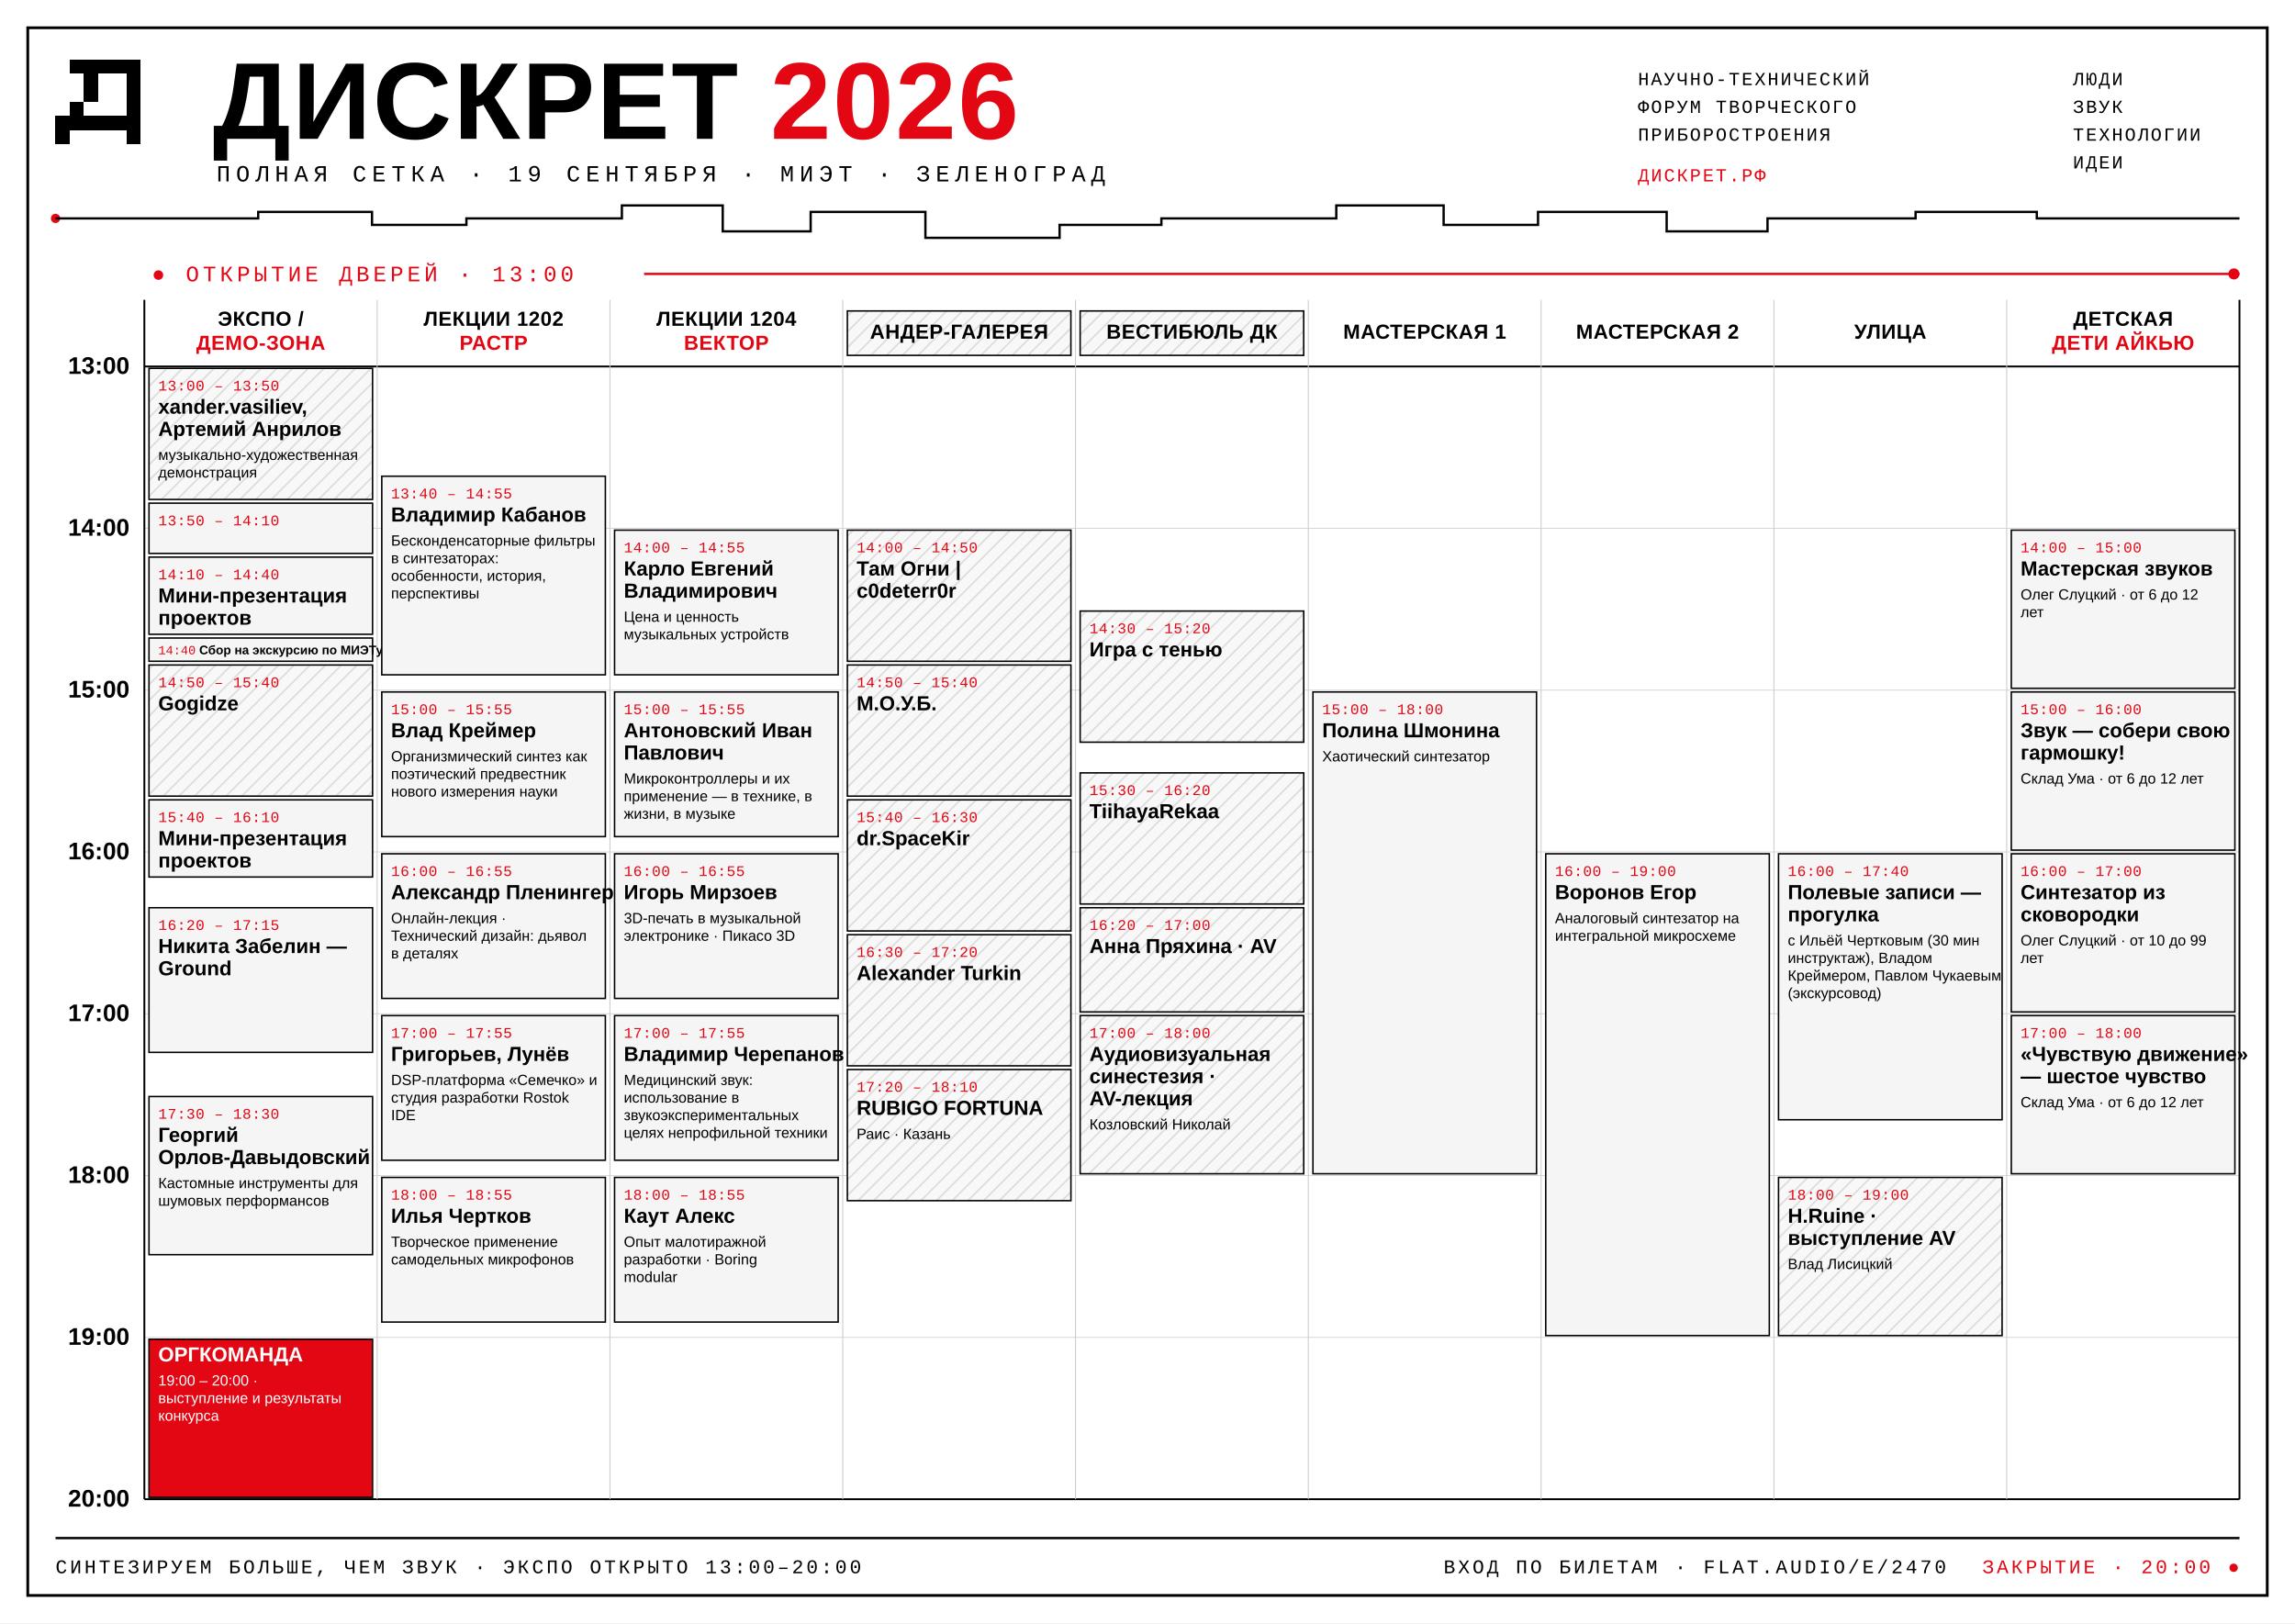
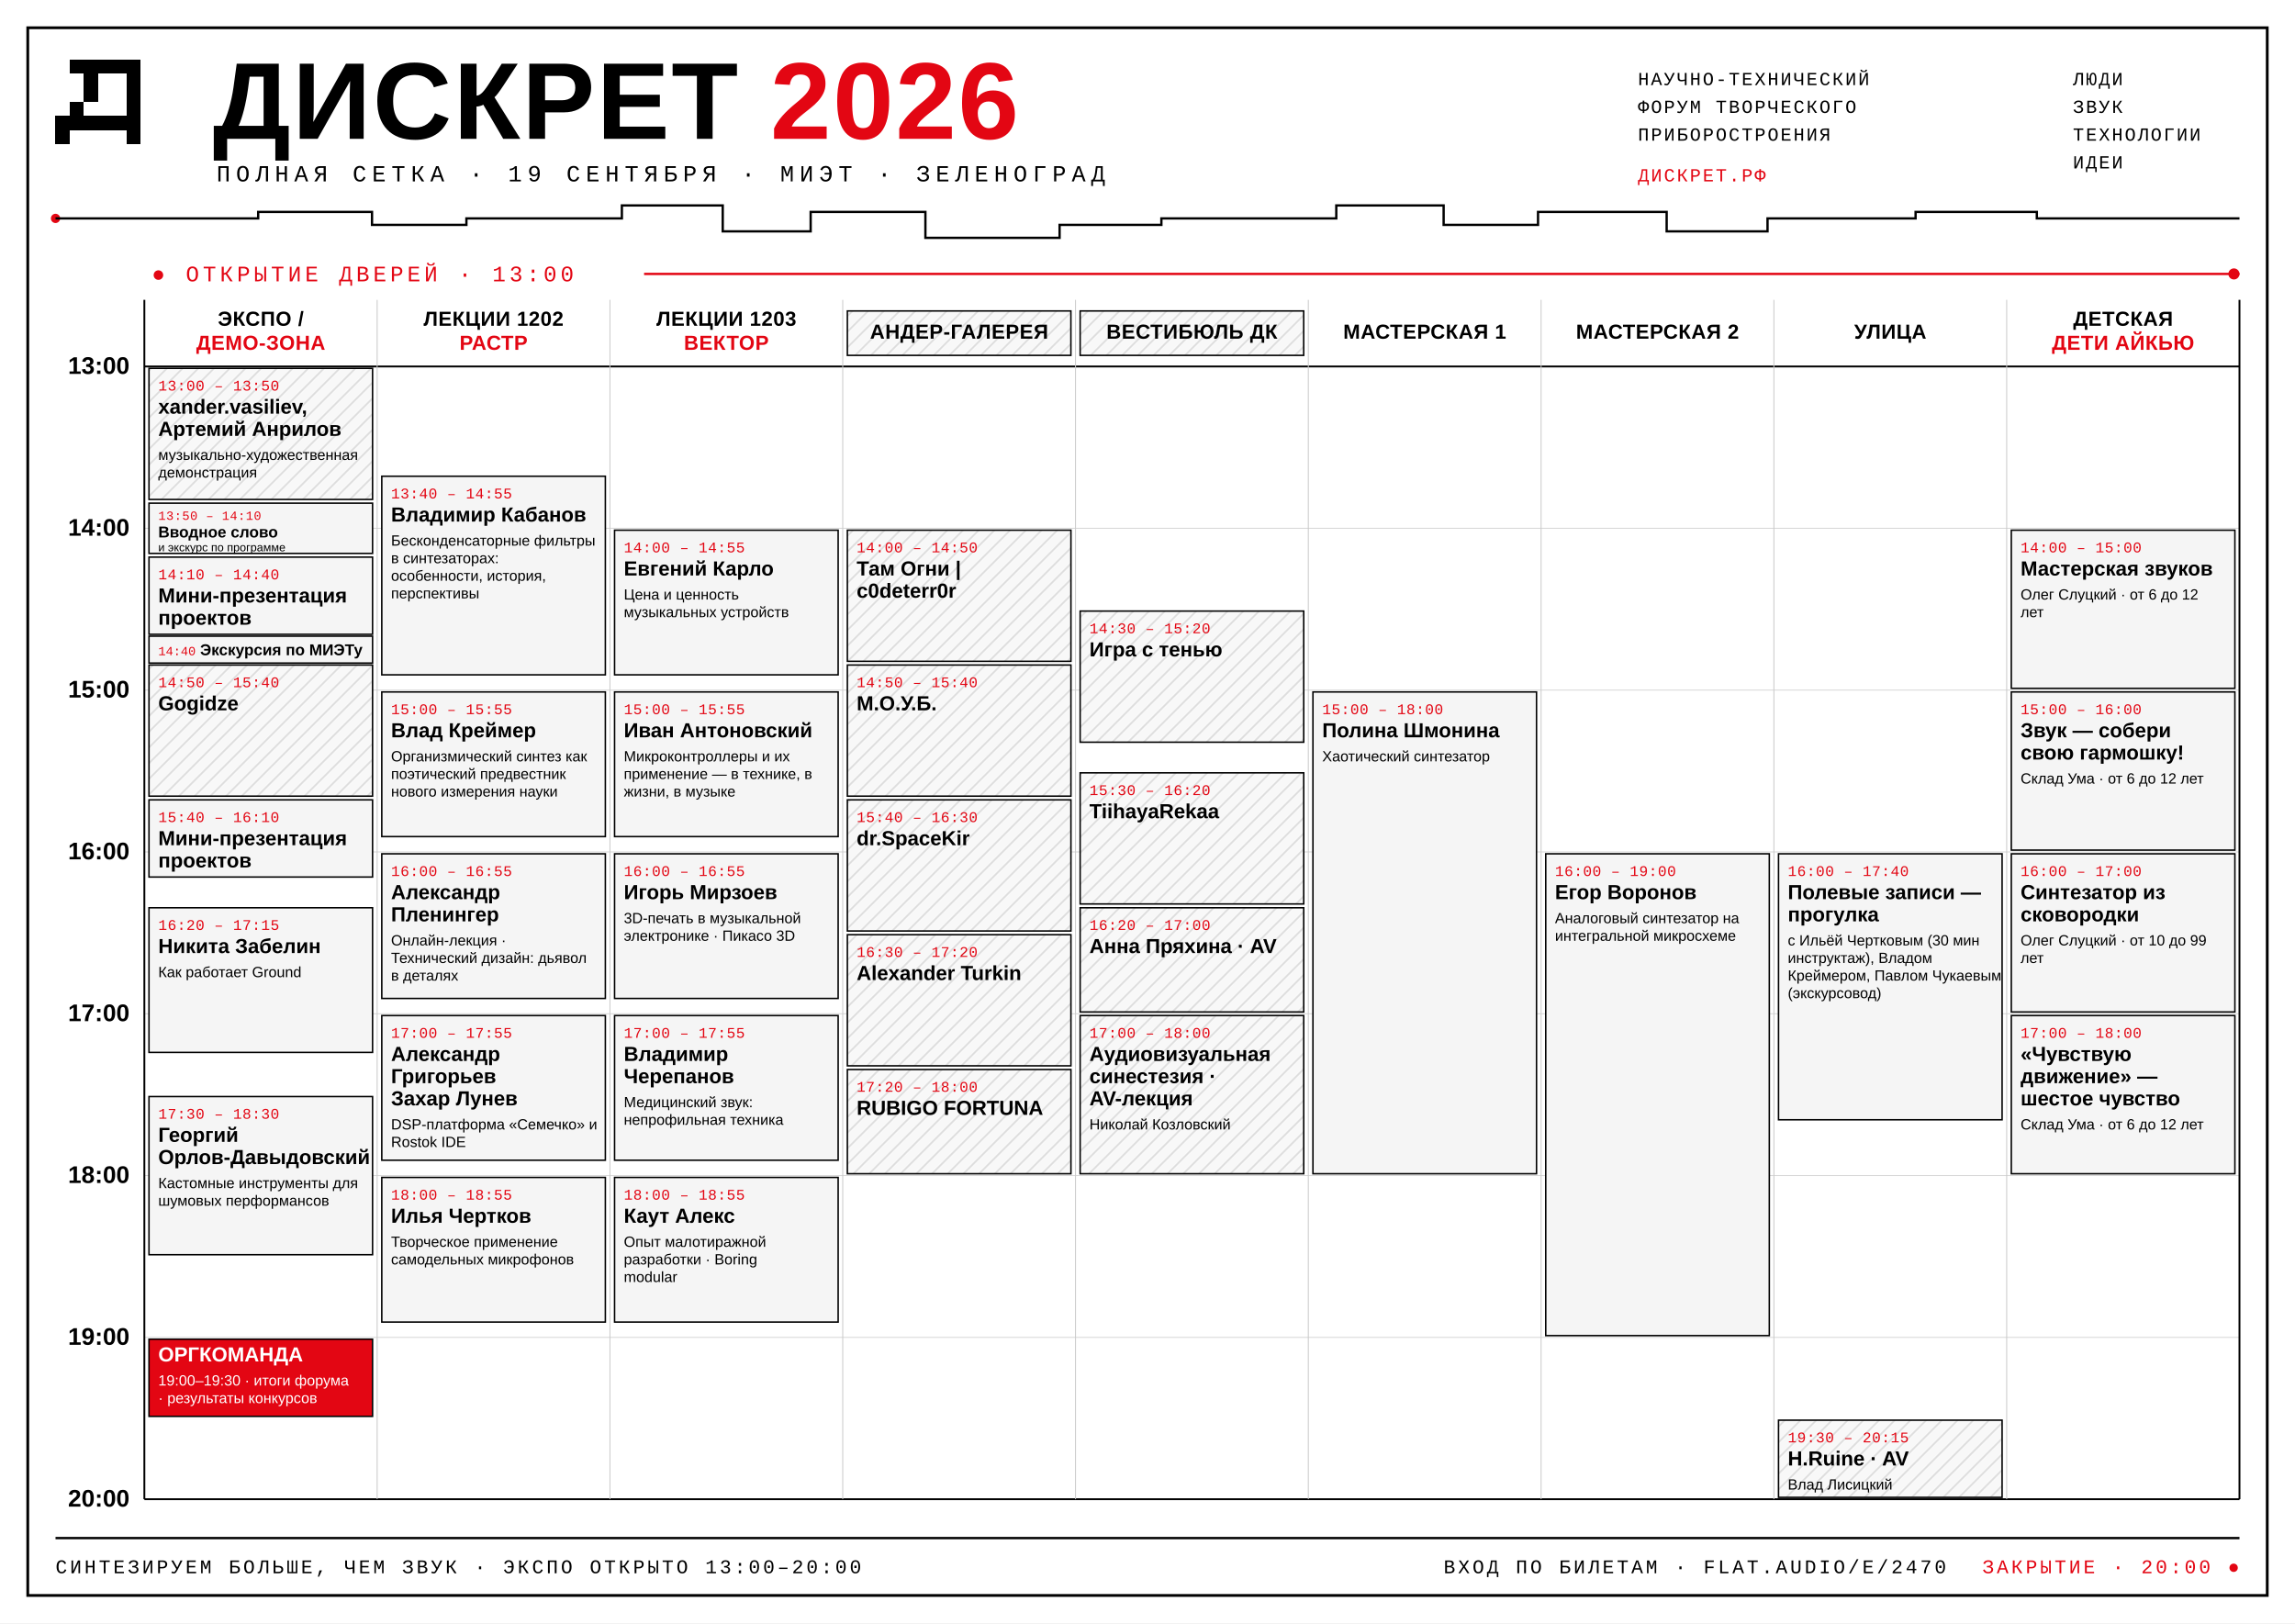
<svg xmlns="http://www.w3.org/2000/svg" width="2480" height="1754" viewBox="0 0 2480 1754" fill="none" font-family="'Arial Narrow','Helvetica Neue',Arial,sans-serif">
  <defs>
    <g id="logoD" shape-rendering="crispEdges" transform="scale(0.66667)">
      <rect x="10" y="0" width="2" height="12" />
      <rect x="2" y="0" width="8" height="2" />
      <rect x="4" y="2" width="2" height="4" />
      <rect x="2" y="6" width="2" height="2" />
      <rect x="0" y="8" width="12" height="2" />
      <rect x="0" y="10" width="2" height="2" />
    </g>
    <pattern id="th" width="12" height="12" patternTransform="rotate(45)" patternUnits="userSpaceOnUse">
      <rect width="12" height="12" fill="#f8f8f8" />
      <line x1="0" y1="0" x2="0" y2="12" stroke="#e0e0e0" stroke-width="4" />
    </pattern>
  </defs>
  <rect width="2480" height="1754" fill="#FFFFFF" />
  <rect x="30" y="30" width="2420" height="1694" fill="none" stroke="#000" stroke-width="3" />
  <use href="#logoD" fill="#000" transform="translate(60,64) scale(11.5)" />
  <text x="230" y="150" font-weight="800" font-size="118" letter-spacing="2" fill="#000">ДИСКРЕТ <tspan fill="#E30613">2026</tspan>
  </text>
  <text x="234" y="196" font-family="'Courier New',monospace" font-size="25" letter-spacing="6" fill="#000">ПОЛНАЯ СЕТКА · 19 СЕНТЯБРЯ · МИЭТ · ЗЕЛЕНОГРАД</text>
  <text x="1770" y="92" font-family="'Courier New',monospace" font-size="20" letter-spacing="2" fill="#000">НАУЧНО-ТЕХНИЧЕСКИЙ</text>
  <text x="1770" y="122" font-family="'Courier New',monospace" font-size="20" letter-spacing="2" fill="#000">ФОРУМ ТВОРЧЕСКОГО</text>
  <text x="1770" y="152" font-family="'Courier New',monospace" font-size="20" letter-spacing="2" fill="#000">ПРИБОРОСТРОЕНИЯ</text>
  <text x="1770" y="196" font-family="'Courier New',monospace" font-size="20" letter-spacing="2" fill="#E30613">ДИСКРЕТ.РФ</text>
  <text x="2240" y="92" font-family="'Courier New',monospace" font-size="20" letter-spacing="2" fill="#000">ЛЮДИ</text>
  <text x="2240" y="122" font-family="'Courier New',monospace" font-size="20" letter-spacing="2" fill="#000">ЗВУК</text>
  <text x="2240" y="152" font-family="'Courier New',monospace" font-size="20" letter-spacing="2" fill="#000">ТЕХНОЛОГИИ</text>
  <text x="2240" y="182" font-family="'Courier New',monospace" font-size="20" letter-spacing="2" fill="#000">ИДЕИ</text>
  <circle cx="60" cy="236" r="5" fill="#E30613" />
  <polyline points="60,236 279,236 279,229 402,229 402,243 504,243 504,236 672,236 672,222 781,222 781,250 876,250 876,229 1000,229 1000,257 1145,257 1145,243 1255,243 1255,236 1444,236 1444,222 1560,222 1560,243 1662,243 1662,229 1801,229 1801,250 1910,250 1910,236 2070,236 2070,229 2201,229 2201,236 2420,236" fill="none" stroke="#000" stroke-width="2.5" />
  <text x="164" y="304" font-family="'Courier New',monospace" font-size="24" letter-spacing="4" fill="#E30613">● ОТКРЫТИЕ ДВЕРЕЙ · 13:00</text>
  <line x1="696" y1="296" x2="2420" y2="296" stroke="#E30613" stroke-width="2.5" />
  <circle cx="2414" cy="296" r="6" fill="#E30613" />
  <line x1="156" y1="396" x2="2420" y2="396" stroke="#000" stroke-width="2" />
  <text x="140" y="404" text-anchor="end" font-weight="800" font-size="26" fill="#000">13:00</text>
  <line x1="156" y1="570.857" x2="2420" y2="570.857" stroke="#d6d6d6" stroke-width="1" />
  <text x="140" y="578.857" text-anchor="end" font-weight="800" font-size="26" fill="#000">14:00</text>
  <line x1="156" y1="745.714" x2="2420" y2="745.714" stroke="#d6d6d6" stroke-width="1" />
  <text x="140" y="753.714" text-anchor="end" font-weight="800" font-size="26" fill="#000">15:00</text>
  <line x1="156" y1="920.571" x2="2420" y2="920.571" stroke="#d6d6d6" stroke-width="1" />
  <text x="140" y="928.571" text-anchor="end" font-weight="800" font-size="26" fill="#000">16:00</text>
  <line x1="156" y1="1095.429" x2="2420" y2="1095.429" stroke="#d6d6d6" stroke-width="1" />
  <text x="140" y="1103.429" text-anchor="end" font-weight="800" font-size="26" fill="#000">17:00</text>
  <line x1="156" y1="1270.286" x2="2420" y2="1270.286" stroke="#d6d6d6" stroke-width="1" />
  <text x="140" y="1278.286" text-anchor="end" font-weight="800" font-size="26" fill="#000">18:00</text>
  <line x1="156" y1="1445.143" x2="2420" y2="1445.143" stroke="#d6d6d6" stroke-width="1" />
  <text x="140" y="1453.143" text-anchor="end" font-weight="800" font-size="26" fill="#000">19:00</text>
  <line x1="156" y1="1620" x2="2420" y2="1620" stroke="#000" stroke-width="2" />
  <text x="140" y="1628" text-anchor="end" font-weight="800" font-size="26" fill="#000">20:00</text>
  <line x1="156" y1="324" x2="156" y2="1620" stroke="#000" stroke-width="2" />
  <line x1="407.556" y1="324" x2="407.556" y2="1620" stroke="#c9c9c9" stroke-width="1" />
  <line x1="659.111" y1="324" x2="659.111" y2="1620" stroke="#c9c9c9" stroke-width="1" />
  <line x1="910.667" y1="324" x2="910.667" y2="1620" stroke="#c9c9c9" stroke-width="1" />
  <line x1="1162.222" y1="324" x2="1162.222" y2="1620" stroke="#c9c9c9" stroke-width="1" />
  <line x1="1413.778" y1="324" x2="1413.778" y2="1620" stroke="#c9c9c9" stroke-width="1" />
  <line x1="1665.333" y1="324" x2="1665.333" y2="1620" stroke="#c9c9c9" stroke-width="1" />
  <line x1="1916.889" y1="324" x2="1916.889" y2="1620" stroke="#c9c9c9" stroke-width="1" />
  <line x1="2168.444" y1="324" x2="2168.444" y2="1620" stroke="#c9c9c9" stroke-width="1" />
  <line x1="2420" y1="324" x2="2420" y2="1620" stroke="#000" stroke-width="2" />
  <text x="281.778" y="352" text-anchor="middle" font-weight="800" font-size="22" letter-spacing="0.5" fill="#000">ЭКСПО /</text>
  <text x="281.778" y="378" text-anchor="middle" font-weight="800" font-size="22" letter-spacing="0.5" fill="#E30613">ДЕМО-ЗОНА</text>
  <text x="533.333" y="352" text-anchor="middle" font-weight="800" font-size="22" letter-spacing="0.5" fill="#000">ЛЕКЦИИ 1202</text>
  <text x="533.333" y="378" text-anchor="middle" font-weight="800" font-size="22" letter-spacing="0.5" fill="#E30613">РАСТР</text>
-   <text x="784.889" y="352" text-anchor="middle" font-weight="800" font-size="22" letter-spacing="0.5" fill="#000">ЛЕКЦИИ 1204</text>
+   <text x="784.889" y="352" text-anchor="middle" font-weight="800" font-size="22" letter-spacing="0.5" fill="#000">ЛЕКЦИИ 1203</text>
  <text x="784.889" y="378" text-anchor="middle" font-weight="800" font-size="22" letter-spacing="0.5" fill="#E30613">ВЕКТОР</text>
  <rect x="915.667" y="336" width="241.556" height="48" fill="url(#th)" stroke="#000" stroke-width="1.6" />
  <text x="1036.444" y="366" text-anchor="middle" font-weight="800" font-size="22" letter-spacing="0.5" fill="#000">АНДЕР-ГАЛЕРЕЯ</text>
  <rect x="1167.222" y="336" width="241.556" height="48" fill="url(#th)" stroke="#000" stroke-width="1.6" />
  <text x="1288" y="366" text-anchor="middle" font-weight="800" font-size="22" letter-spacing="0.5" fill="#000">ВЕСТИБЮЛЬ ДК</text>
  <text x="1539.556" y="366" text-anchor="middle" font-weight="800" font-size="22" letter-spacing="0.5" fill="#000">МАСТЕРСКАЯ 1</text>
  <text x="1791.111" y="366" text-anchor="middle" font-weight="800" font-size="22" letter-spacing="0.5" fill="#000">МАСТЕРСКАЯ 2</text>
  <text x="2042.667" y="366" text-anchor="middle" font-weight="800" font-size="22" letter-spacing="0.5" fill="#000">УЛИЦА</text>
  <text x="2294.222" y="352" text-anchor="middle" font-weight="800" font-size="22" letter-spacing="0.5" fill="#000">ДЕТСКАЯ</text>
  <text x="2294.222" y="378" text-anchor="middle" font-weight="800" font-size="22" letter-spacing="0.5" fill="#E30613">ДЕТИ АЙКЬЮ</text>
-   <rect x="161" y="398" width="241.6" height="141.7" fill="url(#th)" stroke="#000" stroke-width="1.6" />
+   <rect x="161" y="398.0" width="241.6" height="141.7" fill="url(#th)" stroke="#000" stroke-width="1.6" />
  <text x="171" y="422" font-family="'Courier New',monospace" font-size="16" letter-spacing="0.5" fill="#E30613">13:00 – 13:50</text>
  <text x="171" y="447" font-weight="800" font-size="22" fill="#000">xander.vasiliev,</text>
  <text x="171" y="471" font-weight="800" font-size="22" fill="#000">Артемий Анрилов</text>
  <text x="171" y="497" font-size="16" fill="#000">музыкально-художественная</text>
  <text x="171" y="516" font-size="16" fill="#000">демонстрация</text>
-   <rect x="161" y="543.714" width="241.6" height="54.3" fill="#f5f5f5" stroke="#000" stroke-width="1.6" />
-   <text x="171" y="567.714" font-family="'Courier New',monospace" font-size="16" letter-spacing="0.5" fill="#E30613">13:50 – 14:10</text>
-   <rect x="161" y="602" width="241.6" height="83.4" fill="#f5f5f5" stroke="#000" stroke-width="1.6" />
+   <rect x="161" y="543.7" width="241.6" height="54.3" fill="#f5f5f5" stroke="#000" stroke-width="1.6" />
+   <text x="171" y="561.714" font-family="'Courier New',monospace" font-size="13.5" letter-spacing="0.5" fill="#E30613">13:50 – 14:10</text>
+   <text x="171" y="580.714" font-weight="800" font-size="17" fill="#000">Вводное слово</text>
+   <text x="171" y="595.714" font-size="12.5" fill="#000">и экскурс по программе</text>
+   <rect x="161" y="602.0" width="241.6" height="83.4" fill="#f5f5f5" stroke="#000" stroke-width="1.6" />
  <text x="171" y="626" font-family="'Courier New',monospace" font-size="16" letter-spacing="0.5" fill="#E30613">14:10 – 14:40</text>
  <text x="171" y="651" font-weight="800" font-size="22" fill="#000">Мини-презентация</text>
  <text x="171" y="675" font-weight="800" font-size="22" fill="#000">проектов</text>
-   <rect x="161" y="689.429" width="241.6" height="25.1" fill="#f5f5f5" stroke="#000" stroke-width="1.6" />
-   <text x="171" y="707" font-weight="800" font-size="13.5" fill="#000">
-     <tspan font-family="'Courier New',monospace" font-weight="400" fill="#E30613">14:40</tspan> Сбор на экскурсию по МИЭТу</text>
-   <rect x="161" y="718.571" width="241.6" height="141.7" fill="url(#th)" stroke="#000" stroke-width="1.6" />
+   <rect x="161" y="687.4" width="241.6" height="29.1" fill="#f5f5f5" stroke="#000" stroke-width="1.6" />
+   <text x="171" y="708" font-weight="800" font-size="17" fill="#000">
+     <tspan font-family="'Courier New',monospace" font-weight="400" font-size="13.5" fill="#E30613">14:40</tspan> Экскурсия по МИЭТу</text>
+   <rect x="161" y="718.6" width="241.6" height="141.7" fill="url(#th)" stroke="#000" stroke-width="1.6" />
  <text x="171" y="742.571" font-family="'Courier New',monospace" font-size="16" letter-spacing="0.5" fill="#E30613">14:50 – 15:40</text>
  <text x="171" y="767.571" font-weight="800" font-size="22" fill="#000">Gogidze</text>
-   <rect x="161" y="864.286" width="241.6" height="83.4" fill="#f5f5f5" stroke="#000" stroke-width="1.6" />
+   <rect x="161" y="864.3" width="241.6" height="83.4" fill="#f5f5f5" stroke="#000" stroke-width="1.6" />
  <text x="171" y="888.286" font-family="'Courier New',monospace" font-size="16" letter-spacing="0.5" fill="#E30613">15:40 – 16:10</text>
  <text x="171" y="913.286" font-weight="800" font-size="22" fill="#000">Мини-презентация</text>
  <text x="171" y="937.286" font-weight="800" font-size="22" fill="#000">проектов</text>
-   <rect x="161" y="980.857" width="241.6" height="156.3" fill="#f5f5f5" stroke="#000" stroke-width="1.6" />
+   <rect x="161" y="980.9" width="241.6" height="156.3" fill="#f5f5f5" stroke="#000" stroke-width="1.6" />
  <text x="171" y="1004.857" font-family="'Courier New',monospace" font-size="16" letter-spacing="0.5" fill="#E30613">16:20 – 17:15</text>
-   <text x="171" y="1029.857" font-weight="800" font-size="22" fill="#000">Никита Забелин —</text>
-   <text x="171" y="1053.857" font-weight="800" font-size="22" fill="#000">Ground</text>
-   <rect x="161" y="1184.857" width="241.6" height="170.9" fill="#f5f5f5" stroke="#000" stroke-width="1.6" />
+   <text x="171" y="1029.857" font-weight="800" font-size="22" fill="#000">Никита Забелин</text>
+   <text x="171" y="1055.857" font-size="16" fill="#000">Как работает Ground</text>
+   <rect x="161" y="1184.9" width="241.6" height="170.9" fill="#f5f5f5" stroke="#000" stroke-width="1.6" />
  <text x="171" y="1208.857" font-family="'Courier New',monospace" font-size="16" letter-spacing="0.5" fill="#E30613">17:30 – 18:30</text>
  <text x="171" y="1233.857" font-weight="800" font-size="22" fill="#000">Георгий</text>
  <text x="171" y="1257.857" font-weight="800" font-size="22" fill="#000">Орлов-Давыдовский</text>
  <text x="171" y="1283.857" font-size="16" fill="#000">Кастомные инструменты для</text>
  <text x="171" y="1302.857" font-size="16" fill="#000">шумовых перформансов</text>
-   <rect x="161" y="1447.143" width="241.6" height="170.9" fill="#E30613" stroke="#000" stroke-width="1.6" />
+   <rect x="161" y="1447.1" width="241.6" height="83.4" fill="#E30613" stroke="#000" stroke-width="1.6" />
  <text x="171" y="1471.143" font-weight="800" font-size="22" fill="#FFF">ОРГКОМАНДА</text>
-   <text x="171" y="1497.143" font-size="16" fill="#FFF">19:00 – 20:00 ·</text>
-   <text x="171" y="1516.143" font-size="16" fill="#FFF">выступление и результаты</text>
-   <text x="171" y="1535.143" font-size="16" fill="#FFF">конкурса</text>
-   <rect x="412.556" y="514.571" width="241.6" height="214.6" fill="#f5f5f5" stroke="#000" stroke-width="1.6" />
+   <text x="171" y="1497.143" font-size="16" fill="#FFF">19:00–19:30 · итоги форума</text>
+   <text x="171" y="1516.143" font-size="16" fill="#FFF">· результаты конкурсов</text>
+   <rect x="412.556" y="514.6" width="241.6" height="214.6" fill="#f5f5f5" stroke="#000" stroke-width="1.6" />
  <text x="422.556" y="538.571" font-family="'Courier New',monospace" font-size="16" letter-spacing="0.5" fill="#E30613">13:40 – 14:55</text>
  <text x="422.556" y="563.571" font-weight="800" font-size="22" fill="#000">Владимир Кабанов</text>
  <text x="422.556" y="589.571" font-size="16" fill="#000">Бесконденсаторные фильтры</text>
  <text x="422.556" y="608.571" font-size="16" fill="#000">в синтезаторах:</text>
  <text x="422.556" y="627.571" font-size="16" fill="#000">особенности, история,</text>
  <text x="422.556" y="646.571" font-size="16" fill="#000">перспективы</text>
-   <rect x="412.556" y="747.714" width="241.6" height="156.3" fill="#f5f5f5" stroke="#000" stroke-width="1.6" />
+   <rect x="412.556" y="747.7" width="241.6" height="156.3" fill="#f5f5f5" stroke="#000" stroke-width="1.6" />
  <text x="422.556" y="771.714" font-family="'Courier New',monospace" font-size="16" letter-spacing="0.5" fill="#E30613">15:00 – 15:55</text>
  <text x="422.556" y="796.714" font-weight="800" font-size="22" fill="#000">Влад Креймер</text>
  <text x="422.556" y="822.714" font-size="16" fill="#000">Организмический синтез как</text>
  <text x="422.556" y="841.714" font-size="16" fill="#000">поэтический предвестник</text>
  <text x="422.556" y="860.714" font-size="16" fill="#000">нового измерения науки</text>
-   <rect x="412.556" y="922.571" width="241.6" height="156.3" fill="#f5f5f5" stroke="#000" stroke-width="1.6" />
+   <rect x="412.556" y="922.6" width="241.6" height="156.3" fill="#f5f5f5" stroke="#000" stroke-width="1.6" />
  <text x="422.556" y="946.571" font-family="'Courier New',monospace" font-size="16" letter-spacing="0.5" fill="#E30613">16:00 – 16:55</text>
-   <text x="422.556" y="971.571" font-weight="800" font-size="22" fill="#000">Александр Пленингер</text>
-   <text x="422.556" y="997.571" font-size="16" fill="#000">Онлайн-лекция ·</text>
-   <text x="422.556" y="1016.571" font-size="16" fill="#000">Технический дизайн: дьявол</text>
-   <text x="422.556" y="1035.571" font-size="16" fill="#000">в деталях</text>
-   <rect x="412.556" y="1097.429" width="241.6" height="156.3" fill="#f5f5f5" stroke="#000" stroke-width="1.6" />
+   <text x="422.556" y="971.571" font-weight="800" font-size="22" fill="#000">Александр</text>
+   <text x="422.556" y="995.571" font-weight="800" font-size="22" fill="#000">Пленингер</text>
+   <text x="422.556" y="1021.571" font-size="16" fill="#000">Онлайн-лекция ·</text>
+   <text x="422.556" y="1040.571" font-size="16" fill="#000">Технический дизайн: дьявол</text>
+   <text x="422.556" y="1059.571" font-size="16" fill="#000">в деталях</text>
+   <rect x="412.556" y="1097.4" width="241.6" height="156.3" fill="#f5f5f5" stroke="#000" stroke-width="1.6" />
  <text x="422.556" y="1121.429" font-family="'Courier New',monospace" font-size="16" letter-spacing="0.5" fill="#E30613">17:00 – 17:55</text>
-   <text x="422.556" y="1146.429" font-weight="800" font-size="22" fill="#000">Григорьев, Лунёв</text>
-   <text x="422.556" y="1172.429" font-size="16" fill="#000">DSP-платформа «Семечко» и</text>
-   <text x="422.556" y="1191.429" font-size="16" fill="#000">студия разработки Rostok</text>
-   <text x="422.556" y="1210.429" font-size="16" fill="#000">IDE</text>
-   <rect x="412.556" y="1272.286" width="241.6" height="156.3" fill="#f5f5f5" stroke="#000" stroke-width="1.6" />
+   <text x="422.556" y="1146.429" font-weight="800" font-size="22" fill="#000">Александр</text>
+   <text x="422.556" y="1170.429" font-weight="800" font-size="22" fill="#000">Григорьев</text>
+   <text x="422.556" y="1194.429" font-weight="800" font-size="22" fill="#000">Захар Лунев</text>
+   <text x="422.556" y="1220.429" font-size="16" fill="#000">DSP-платформа «Семечко» и</text>
+   <text x="422.556" y="1239.429" font-size="16" fill="#000">Rostok IDE</text>
+   <rect x="412.556" y="1272.3" width="241.6" height="156.3" fill="#f5f5f5" stroke="#000" stroke-width="1.6" />
  <text x="422.556" y="1296.286" font-family="'Courier New',monospace" font-size="16" letter-spacing="0.5" fill="#E30613">18:00 – 18:55</text>
  <text x="422.556" y="1321.286" font-weight="800" font-size="22" fill="#000">Илья Чертков</text>
  <text x="422.556" y="1347.286" font-size="16" fill="#000">Творческое применение</text>
  <text x="422.556" y="1366.286" font-size="16" fill="#000">самодельных микрофонов</text>
-   <rect x="664.111" y="572.857" width="241.6" height="156.3" fill="#f5f5f5" stroke="#000" stroke-width="1.6" />
+   <rect x="664.111" y="572.9" width="241.6" height="156.3" fill="#f5f5f5" stroke="#000" stroke-width="1.6" />
  <text x="674.111" y="596.857" font-family="'Courier New',monospace" font-size="16" letter-spacing="0.5" fill="#E30613">14:00 – 14:55</text>
-   <text x="674.111" y="621.857" font-weight="800" font-size="22" fill="#000">Карло Евгений</text>
-   <text x="674.111" y="645.857" font-weight="800" font-size="22" fill="#000">Владимирович</text>
-   <text x="674.111" y="671.857" font-size="16" fill="#000">Цена и ценность</text>
-   <text x="674.111" y="690.857" font-size="16" fill="#000">музыкальных устройств</text>
-   <rect x="664.111" y="747.714" width="241.6" height="156.3" fill="#f5f5f5" stroke="#000" stroke-width="1.6" />
+   <text x="674.111" y="621.857" font-weight="800" font-size="22" fill="#000">Евгений Карло</text>
+   <text x="674.111" y="647.857" font-size="16" fill="#000">Цена и ценность</text>
+   <text x="674.111" y="666.857" font-size="16" fill="#000">музыкальных устройств</text>
+   <rect x="664.111" y="747.7" width="241.6" height="156.3" fill="#f5f5f5" stroke="#000" stroke-width="1.6" />
  <text x="674.111" y="771.714" font-family="'Courier New',monospace" font-size="16" letter-spacing="0.5" fill="#E30613">15:00 – 15:55</text>
-   <text x="674.111" y="796.714" font-weight="800" font-size="22" fill="#000">Антоновский Иван</text>
-   <text x="674.111" y="820.714" font-weight="800" font-size="22" fill="#000">Павлович</text>
-   <text x="674.111" y="846.714" font-size="16" fill="#000">Микроконтроллеры и их</text>
-   <text x="674.111" y="865.714" font-size="16" fill="#000">применение — в технике, в</text>
-   <text x="674.111" y="884.714" font-size="16" fill="#000">жизни, в музыке</text>
-   <rect x="664.111" y="922.571" width="241.6" height="156.3" fill="#f5f5f5" stroke="#000" stroke-width="1.6" />
+   <text x="674.111" y="796.714" font-weight="800" font-size="22" fill="#000">Иван Антоновский</text>
+   <text x="674.111" y="822.714" font-size="16" fill="#000">Микроконтроллеры и их</text>
+   <text x="674.111" y="841.714" font-size="16" fill="#000">применение — в технике, в</text>
+   <text x="674.111" y="860.714" font-size="16" fill="#000">жизни, в музыке</text>
+   <rect x="664.111" y="922.6" width="241.6" height="156.3" fill="#f5f5f5" stroke="#000" stroke-width="1.6" />
  <text x="674.111" y="946.571" font-family="'Courier New',monospace" font-size="16" letter-spacing="0.5" fill="#E30613">16:00 – 16:55</text>
  <text x="674.111" y="971.571" font-weight="800" font-size="22" fill="#000">Игорь Мирзоев</text>
  <text x="674.111" y="997.571" font-size="16" fill="#000">3D-печать в музыкальной</text>
  <text x="674.111" y="1016.571" font-size="16" fill="#000">электронике · Пикасо 3D</text>
-   <rect x="664.111" y="1097.429" width="241.6" height="156.3" fill="#f5f5f5" stroke="#000" stroke-width="1.6" />
+   <rect x="664.111" y="1097.4" width="241.6" height="156.3" fill="#f5f5f5" stroke="#000" stroke-width="1.6" />
  <text x="674.111" y="1121.429" font-family="'Courier New',monospace" font-size="16" letter-spacing="0.5" fill="#E30613">17:00 – 17:55</text>
-   <text x="674.111" y="1146.429" font-weight="800" font-size="22" fill="#000">Владимир Черепанов</text>
-   <text x="674.111" y="1172.429" font-size="16" fill="#000">Медицинский звук:</text>
-   <text x="674.111" y="1191.429" font-size="16" fill="#000">использование в</text>
-   <text x="674.111" y="1210.429" font-size="16" fill="#000">звукоэкспериментальных</text>
-   <text x="674.111" y="1229.429" font-size="16" fill="#000">целях непрофильной техники</text>
-   <rect x="664.111" y="1272.286" width="241.6" height="156.3" fill="#f5f5f5" stroke="#000" stroke-width="1.6" />
+   <text x="674.111" y="1146.429" font-weight="800" font-size="22" fill="#000">Владимир</text>
+   <text x="674.111" y="1170.429" font-weight="800" font-size="22" fill="#000">Черепанов</text>
+   <text x="674.111" y="1196.429" font-size="16" fill="#000">Медицинский звук:</text>
+   <text x="674.111" y="1215.429" font-size="16" fill="#000">непрофильная техника</text>
+   <rect x="664.111" y="1272.3" width="241.6" height="156.3" fill="#f5f5f5" stroke="#000" stroke-width="1.6" />
  <text x="674.111" y="1296.286" font-family="'Courier New',monospace" font-size="16" letter-spacing="0.5" fill="#E30613">18:00 – 18:55</text>
  <text x="674.111" y="1321.286" font-weight="800" font-size="22" fill="#000">Каут Алекс</text>
  <text x="674.111" y="1347.286" font-size="16" fill="#000">Опыт малотиражной</text>
  <text x="674.111" y="1366.286" font-size="16" fill="#000">разработки · Boring</text>
  <text x="674.111" y="1385.286" font-size="16" fill="#000">modular</text>
-   <rect x="915.667" y="572.857" width="241.6" height="141.7" fill="url(#th)" stroke="#000" stroke-width="1.6" />
+   <rect x="915.667" y="572.9" width="241.6" height="141.7" fill="url(#th)" stroke="#000" stroke-width="1.6" />
  <text x="925.667" y="596.857" font-family="'Courier New',monospace" font-size="16" letter-spacing="0.5" fill="#E30613">14:00 – 14:50</text>
  <text x="925.667" y="621.857" font-weight="800" font-size="22" fill="#000">Там Огни |</text>
  <text x="925.667" y="645.857" font-weight="800" font-size="22" fill="#000">c0deterr0r</text>
-   <rect x="915.667" y="718.571" width="241.6" height="141.7" fill="url(#th)" stroke="#000" stroke-width="1.6" />
+   <rect x="915.667" y="718.6" width="241.6" height="141.7" fill="url(#th)" stroke="#000" stroke-width="1.6" />
  <text x="925.667" y="742.571" font-family="'Courier New',monospace" font-size="16" letter-spacing="0.5" fill="#E30613">14:50 – 15:40</text>
  <text x="925.667" y="767.571" font-weight="800" font-size="22" fill="#000">М.О.У.Б.</text>
-   <rect x="915.667" y="864.286" width="241.6" height="141.7" fill="url(#th)" stroke="#000" stroke-width="1.6" />
+   <rect x="915.667" y="864.3" width="241.6" height="141.7" fill="url(#th)" stroke="#000" stroke-width="1.6" />
  <text x="925.667" y="888.286" font-family="'Courier New',monospace" font-size="16" letter-spacing="0.5" fill="#E30613">15:40 – 16:30</text>
  <text x="925.667" y="913.286" font-weight="800" font-size="22" fill="#000">dr.SpaceKir</text>
-   <rect x="915.667" y="1010" width="241.6" height="141.7" fill="url(#th)" stroke="#000" stroke-width="1.6" />
+   <rect x="915.667" y="1010.0" width="241.6" height="141.7" fill="url(#th)" stroke="#000" stroke-width="1.6" />
  <text x="925.667" y="1034" font-family="'Courier New',monospace" font-size="16" letter-spacing="0.5" fill="#E30613">16:30 – 17:20</text>
  <text x="925.667" y="1059" font-weight="800" font-size="22" fill="#000">Alexander Turkin</text>
-   <rect x="915.667" y="1155.714" width="241.6" height="141.7" fill="url(#th)" stroke="#000" stroke-width="1.6" />
-   <text x="925.667" y="1179.714" font-family="'Courier New',monospace" font-size="16" letter-spacing="0.5" fill="#E30613">17:20 – 18:10</text>
+   <rect x="915.667" y="1155.7" width="241.6" height="112.6" fill="url(#th)" stroke="#000" stroke-width="1.6" />
+   <text x="925.667" y="1179.714" font-family="'Courier New',monospace" font-size="16" letter-spacing="0.5" fill="#E30613">17:20 – 18:00</text>
  <text x="925.667" y="1204.714" font-weight="800" font-size="22" fill="#000">RUBIGO FORTUNA</text>
-   <text x="925.667" y="1230.714" font-size="16" fill="#000">Раис · Казань</text>
-   <rect x="1167.222" y="660.286" width="241.6" height="141.7" fill="url(#th)" stroke="#000" stroke-width="1.6" />
+   <rect x="1167.222" y="660.3" width="241.6" height="141.7" fill="url(#th)" stroke="#000" stroke-width="1.6" />
  <text x="1177.222" y="684.286" font-family="'Courier New',monospace" font-size="16" letter-spacing="0.5" fill="#E30613">14:30 – 15:20</text>
  <text x="1177.222" y="709.286" font-weight="800" font-size="22" fill="#000">Игра с тенью</text>
-   <rect x="1167.222" y="835.143" width="241.6" height="141.7" fill="url(#th)" stroke="#000" stroke-width="1.6" />
+   <rect x="1167.222" y="835.1" width="241.6" height="141.7" fill="url(#th)" stroke="#000" stroke-width="1.6" />
  <text x="1177.222" y="859.143" font-family="'Courier New',monospace" font-size="16" letter-spacing="0.5" fill="#E30613">15:30 – 16:20</text>
  <text x="1177.222" y="884.143" font-weight="800" font-size="22" fill="#000">TiihayaRekaa</text>
-   <rect x="1167.222" y="980.857" width="241.6" height="112.6" fill="url(#th)" stroke="#000" stroke-width="1.6" />
+   <rect x="1167.222" y="980.9" width="241.6" height="112.6" fill="url(#th)" stroke="#000" stroke-width="1.6" />
  <text x="1177.222" y="1004.857" font-family="'Courier New',monospace" font-size="16" letter-spacing="0.5" fill="#E30613">16:20 – 17:00</text>
  <text x="1177.222" y="1029.857" font-weight="800" font-size="22" fill="#000">Анна Пряхина · AV</text>
-   <rect x="1167.222" y="1097.429" width="241.6" height="170.9" fill="url(#th)" stroke="#000" stroke-width="1.6" />
+   <rect x="1167.222" y="1097.4" width="241.6" height="170.9" fill="url(#th)" stroke="#000" stroke-width="1.6" />
  <text x="1177.222" y="1121.429" font-family="'Courier New',monospace" font-size="16" letter-spacing="0.5" fill="#E30613">17:00 – 18:00</text>
  <text x="1177.222" y="1146.429" font-weight="800" font-size="22" fill="#000">Аудиовизуальная</text>
  <text x="1177.222" y="1170.429" font-weight="800" font-size="22" fill="#000">синестезия ·</text>
  <text x="1177.222" y="1194.429" font-weight="800" font-size="22" fill="#000">AV-лекция</text>
-   <text x="1177.222" y="1220.429" font-size="16" fill="#000">Козловский Николай</text>
-   <rect x="1418.778" y="747.714" width="241.6" height="520.6" fill="#f5f5f5" stroke="#000" stroke-width="1.6" />
+   <text x="1177.222" y="1220.429" font-size="16" fill="#000">Николай Козловский</text>
+   <rect x="1418.778" y="747.7" width="241.6" height="520.6" fill="#f5f5f5" stroke="#000" stroke-width="1.6" />
  <text x="1428.778" y="771.714" font-family="'Courier New',monospace" font-size="16" letter-spacing="0.5" fill="#E30613">15:00 – 18:00</text>
  <text x="1428.778" y="796.714" font-weight="800" font-size="22" fill="#000">Полина Шмонина</text>
  <text x="1428.778" y="822.714" font-size="16" fill="#000">Хаотический синтезатор</text>
-   <rect x="1670.333" y="922.571" width="241.6" height="520.6" fill="#f5f5f5" stroke="#000" stroke-width="1.6" />
+   <rect x="1670.333" y="922.6" width="241.6" height="520.6" fill="#f5f5f5" stroke="#000" stroke-width="1.6" />
  <text x="1680.333" y="946.571" font-family="'Courier New',monospace" font-size="16" letter-spacing="0.5" fill="#E30613">16:00 – 19:00</text>
-   <text x="1680.333" y="971.571" font-weight="800" font-size="22" fill="#000">Воронов Егор</text>
+   <text x="1680.333" y="971.571" font-weight="800" font-size="22" fill="#000">Егор Воронов</text>
  <text x="1680.333" y="997.571" font-size="16" fill="#000">Аналоговый синтезатор на</text>
  <text x="1680.333" y="1016.571" font-size="16" fill="#000">интегральной микросхеме</text>
-   <rect x="1921.889" y="922.571" width="241.6" height="287.4" fill="#f5f5f5" stroke="#000" stroke-width="1.6" />
+   <rect x="1921.889" y="922.6" width="241.6" height="287.4" fill="#f5f5f5" stroke="#000" stroke-width="1.6" />
  <text x="1931.889" y="946.571" font-family="'Courier New',monospace" font-size="16" letter-spacing="0.5" fill="#E30613">16:00 – 17:40</text>
  <text x="1931.889" y="971.571" font-weight="800" font-size="22" fill="#000">Полевые записи —</text>
  <text x="1931.889" y="995.571" font-weight="800" font-size="22" fill="#000">прогулка</text>
  <text x="1931.889" y="1021.571" font-size="16" fill="#000">с Ильёй Чертковым (30 мин</text>
  <text x="1931.889" y="1040.571" font-size="16" fill="#000">инструктаж), Владом</text>
  <text x="1931.889" y="1059.571" font-size="16" fill="#000">Креймером, Павлом Чукаевым</text>
  <text x="1931.889" y="1078.571" font-size="16" fill="#000">(экскурсовод)</text>
-   <rect x="1921.889" y="1272.286" width="241.6" height="170.9" fill="url(#th)" stroke="#000" stroke-width="1.6" />
-   <text x="1931.889" y="1296.286" font-family="'Courier New',monospace" font-size="16" letter-spacing="0.5" fill="#E30613">18:00 – 19:00</text>
-   <text x="1931.889" y="1321.286" font-weight="800" font-size="22" fill="#000">H.Ruine ·</text>
-   <text x="1931.889" y="1345.286" font-weight="800" font-size="22" fill="#000">выступление AV</text>
-   <text x="1931.889" y="1371.286" font-size="16" fill="#000">Влад Лисицкий</text>
-   <rect x="2173.444" y="572.857" width="241.6" height="170.9" fill="#f5f5f5" stroke="#000" stroke-width="1.6" />
+   <rect x="1921.889" y="1534.6" width="241.6" height="83.4" fill="url(#th)" stroke="#000" stroke-width="1.6" />
+   <text x="1931.889" y="1558.571" font-family="'Courier New',monospace" font-size="16" letter-spacing="0.5" fill="#E30613">19:30 – 20:15</text>
+   <text x="1931.889" y="1583.571" font-weight="800" font-size="22" fill="#000">H.Ruine · AV</text>
+   <text x="1931.889" y="1609.571" font-size="16" fill="#000">Влад Лисицкий</text>
+   <rect x="2173.444" y="572.9" width="241.6" height="170.9" fill="#f5f5f5" stroke="#000" stroke-width="1.6" />
  <text x="2183.444" y="596.857" font-family="'Courier New',monospace" font-size="16" letter-spacing="0.5" fill="#E30613">14:00 – 15:00</text>
  <text x="2183.444" y="621.857" font-weight="800" font-size="22" fill="#000">Мастерская звуков</text>
  <text x="2183.444" y="647.857" font-size="16" fill="#000">Олег Слуцкий · от 6 до 12</text>
  <text x="2183.444" y="666.857" font-size="16" fill="#000">лет</text>
-   <rect x="2173.444" y="747.714" width="241.6" height="170.9" fill="#f5f5f5" stroke="#000" stroke-width="1.6" />
+   <rect x="2173.444" y="747.7" width="241.6" height="170.9" fill="#f5f5f5" stroke="#000" stroke-width="1.6" />
  <text x="2183.444" y="771.714" font-family="'Courier New',monospace" font-size="16" letter-spacing="0.5" fill="#E30613">15:00 – 16:00</text>
-   <text x="2183.444" y="796.714" font-weight="800" font-size="22" fill="#000">Звук — собери свою</text>
-   <text x="2183.444" y="820.714" font-weight="800" font-size="22" fill="#000">гармошку!</text>
+   <text x="2183.444" y="796.714" font-weight="800" font-size="22" fill="#000">Звук — собери</text>
+   <text x="2183.444" y="820.714" font-weight="800" font-size="22" fill="#000">свою гармошку!</text>
  <text x="2183.444" y="846.714" font-size="16" fill="#000">Склад Ума · от 6 до 12 лет</text>
-   <rect x="2173.444" y="922.571" width="241.6" height="170.9" fill="#f5f5f5" stroke="#000" stroke-width="1.6" />
+   <rect x="2173.444" y="922.6" width="241.6" height="170.9" fill="#f5f5f5" stroke="#000" stroke-width="1.6" />
  <text x="2183.444" y="946.571" font-family="'Courier New',monospace" font-size="16" letter-spacing="0.5" fill="#E30613">16:00 – 17:00</text>
  <text x="2183.444" y="971.571" font-weight="800" font-size="22" fill="#000">Синтезатор из</text>
  <text x="2183.444" y="995.571" font-weight="800" font-size="22" fill="#000">сковородки</text>
  <text x="2183.444" y="1021.571" font-size="16" fill="#000">Олег Слуцкий · от 10 до 99</text>
  <text x="2183.444" y="1040.571" font-size="16" fill="#000">лет</text>
-   <rect x="2173.444" y="1097.429" width="241.6" height="170.9" fill="#f5f5f5" stroke="#000" stroke-width="1.6" />
+   <rect x="2173.444" y="1097.4" width="241.6" height="170.9" fill="#f5f5f5" stroke="#000" stroke-width="1.6" />
  <text x="2183.444" y="1121.429" font-family="'Courier New',monospace" font-size="16" letter-spacing="0.5" fill="#E30613">17:00 – 18:00</text>
-   <text x="2183.444" y="1146.429" font-weight="800" font-size="22" fill="#000">«Чувствую движение»</text>
-   <text x="2183.444" y="1170.429" font-weight="800" font-size="22" fill="#000">— шестое чувство</text>
-   <text x="2183.444" y="1196.429" font-size="16" fill="#000">Склад Ума · от 6 до 12 лет</text>
+   <text x="2183.444" y="1146.429" font-weight="800" font-size="22" fill="#000">«Чувствую</text>
+   <text x="2183.444" y="1170.429" font-weight="800" font-size="22" fill="#000">движение» —</text>
+   <text x="2183.444" y="1194.429" font-weight="800" font-size="22" fill="#000">шестое чувство</text>
+   <text x="2183.444" y="1220.429" font-size="16" fill="#000">Склад Ума · от 6 до 12 лет</text>
  <line x1="60" y1="1662" x2="2420" y2="1662" stroke="#000" stroke-width="2.5" />
  <text x="60" y="1700" font-family="'Courier New',monospace" font-size="21" letter-spacing="3" fill="#000">СИНТЕЗИРУЕМ БОЛЬШЕ, ЧЕМ ЗВУК · ЭКСПО ОТКРЫТО 13:00–20:00</text>
  <text x="1560" y="1700" font-family="'Courier New',monospace" font-size="21" letter-spacing="3" fill="#000">ВХОД ПО БИЛЕТАМ · FLAT.AUDIO/E/2470</text>
  <text x="2420" y="1700" text-anchor="end" font-family="'Courier New',monospace" font-size="21" letter-spacing="3" fill="#E30613">ЗАКРЫТИЕ · 20:00 ●</text>
</svg>
